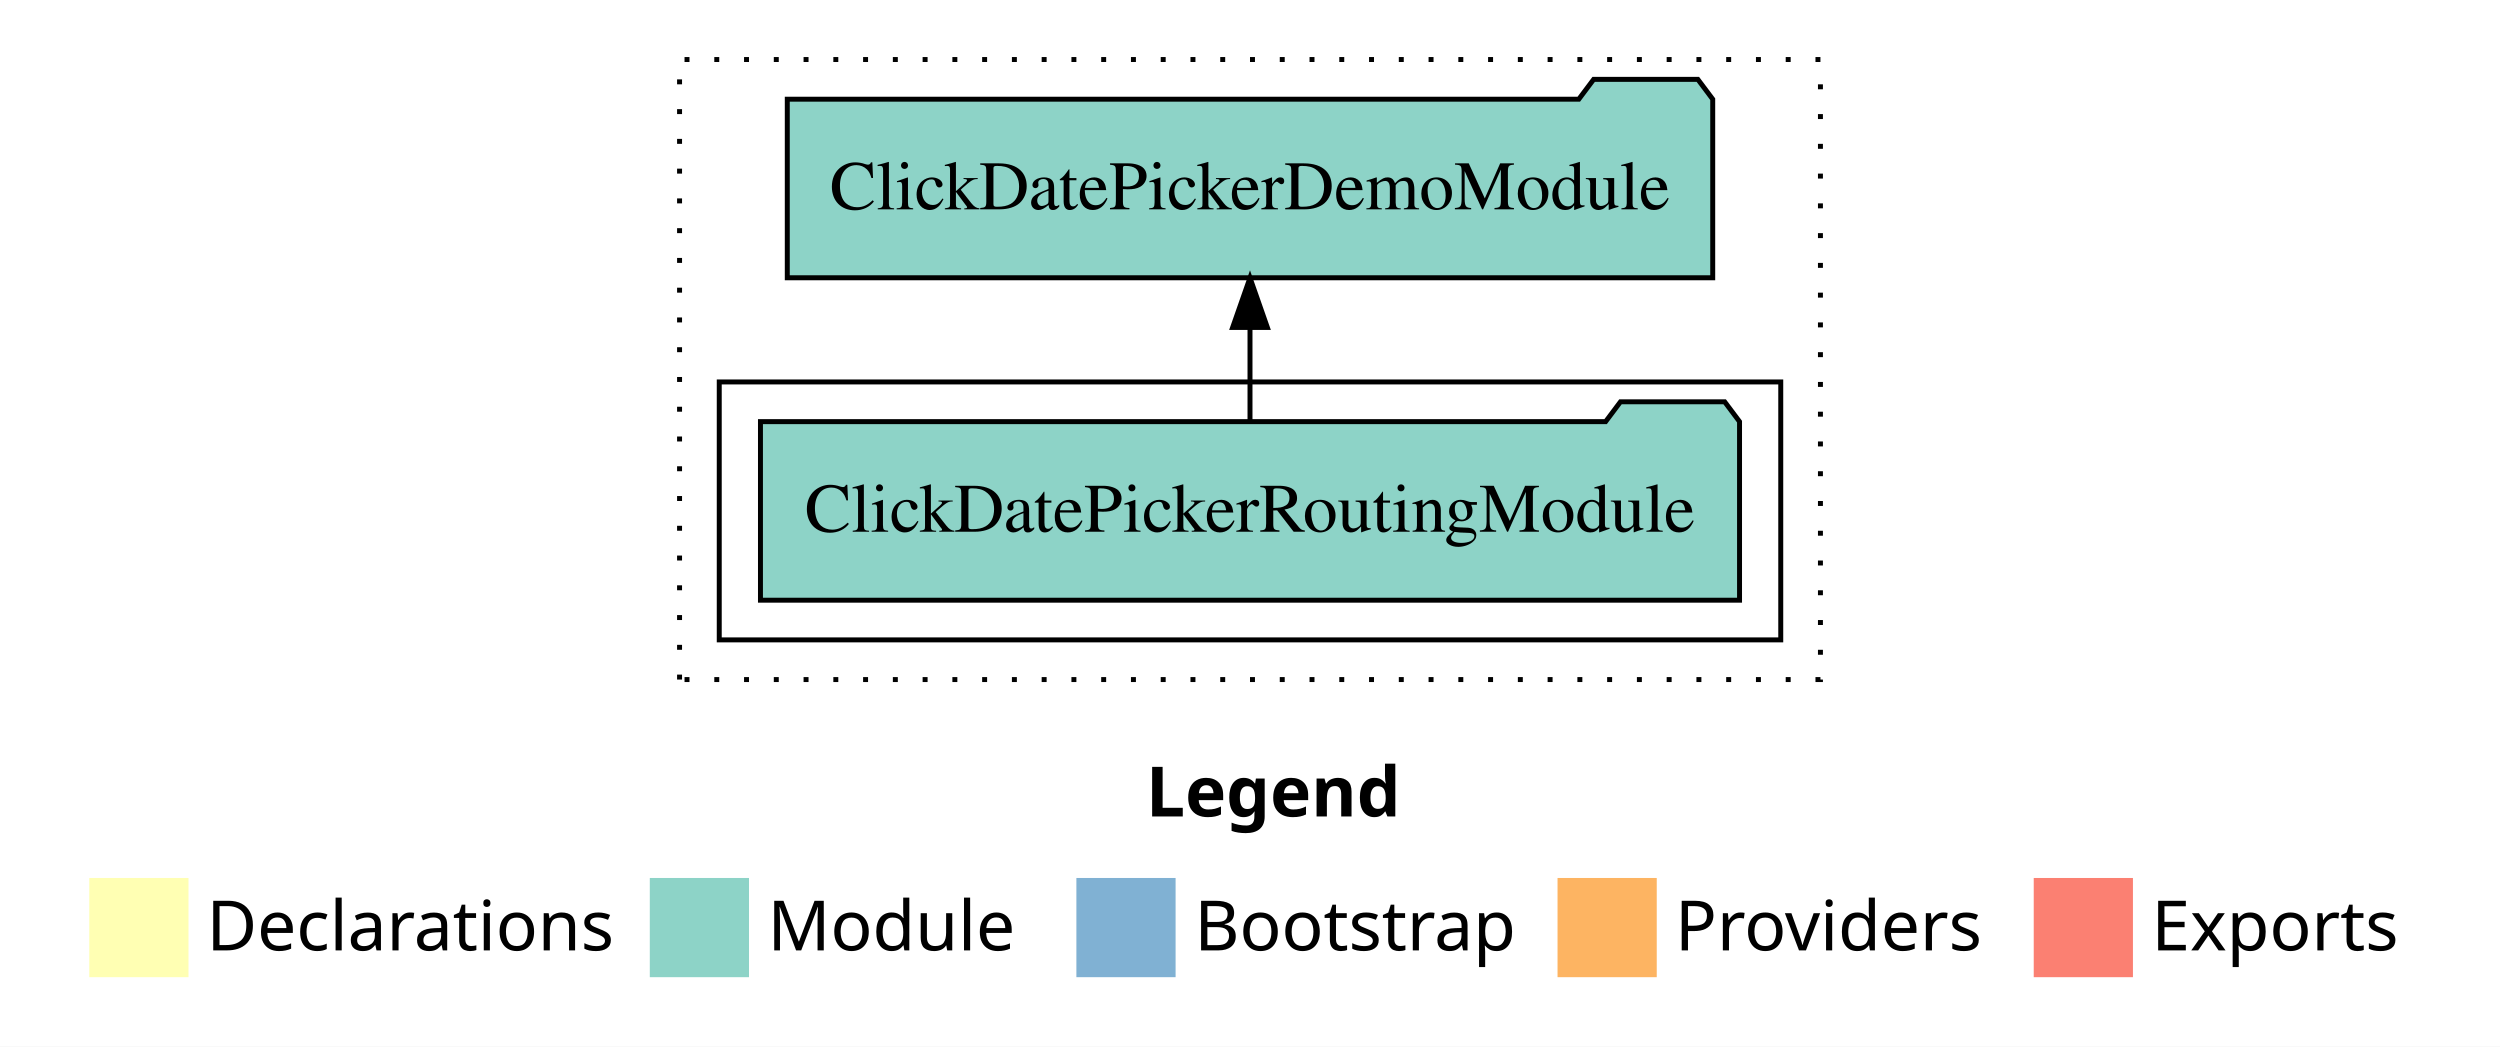
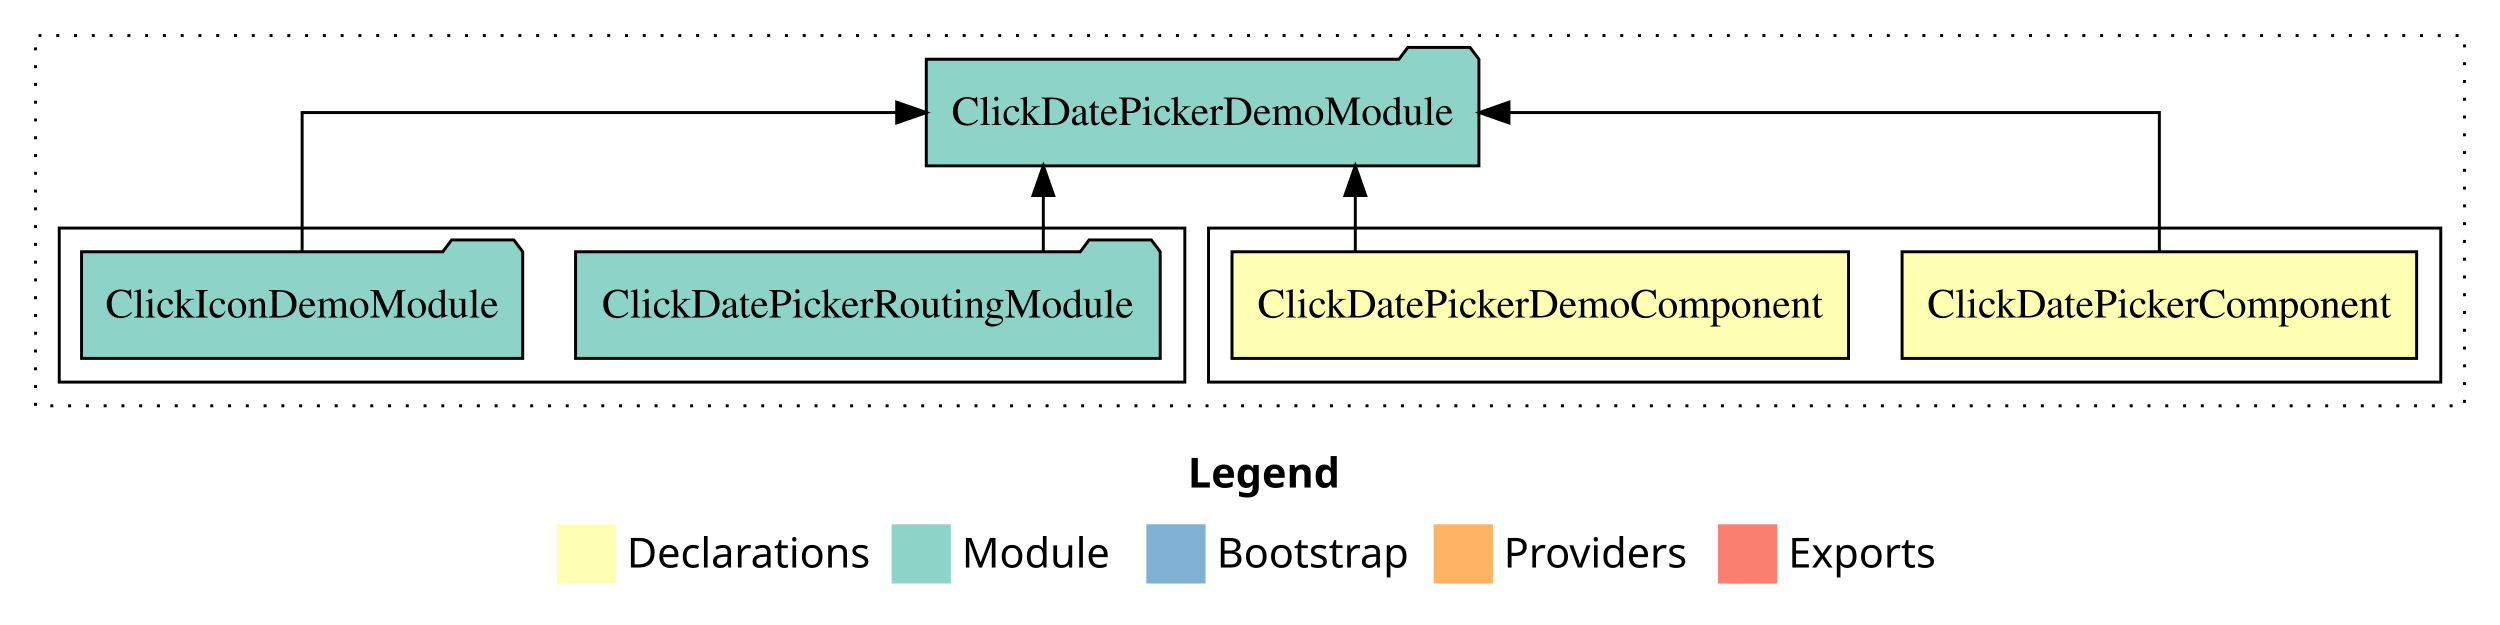
- <svg xmlns="http://www.w3.org/2000/svg" width="504pt" height="211pt" viewBox="0.00 0.00 504.00 211.00">
+ <svg xmlns="http://www.w3.org/2000/svg" width="844pt" height="211pt" viewBox="0.00 0.00 844.00 211.00">
  <g id="graph0" class="graph" transform="scale(1 1) rotate(0) translate(4 207)">
-     <polygon fill="#ffffff" stroke="transparent" points="-4,4 -4,-207 500,-207 500,4 -4,4" />
-     <text text-anchor="start" x="227.009" y="-42.4" font-family="sans-serif" font-weight="bold" font-size="14.00" fill="#000000">Legend</text>
-     <polygon fill="#ffffb3" stroke="transparent" points="14,-10 14,-30 34,-30 34,-10 14,-10" />
-     <text text-anchor="start" x="37.629" y="-15.4" font-family="sans-serif" font-size="14.00" fill="#000000">  Declarations</text>
-     <polygon fill="#8dd3c7" stroke="transparent" points="127,-10 127,-30 147,-30 147,-10 127,-10" />
-     <text text-anchor="start" x="150.725" y="-15.4" font-family="sans-serif" font-size="14.00" fill="#000000">  Module</text>
-     <polygon fill="#80b1d3" stroke="transparent" points="213,-10 213,-30 233,-30 233,-10 213,-10" />
-     <text text-anchor="start" x="236.781" y="-15.4" font-family="sans-serif" font-size="14.00" fill="#000000">  Bootstrap</text>
-     <polygon fill="#fdb462" stroke="transparent" points="310,-10 310,-30 330,-30 330,-10 310,-10" />
-     <text text-anchor="start" x="333.673" y="-15.4" font-family="sans-serif" font-size="14.00" fill="#000000">  Providers</text>
-     <polygon fill="#fb8072" stroke="transparent" points="406,-10 406,-30 426,-30 426,-10 406,-10" />
-     <text text-anchor="start" x="429.726" y="-15.4" font-family="sans-serif" font-size="14.00" fill="#000000">  Exports</text>
+     <polygon fill="#ffffff" stroke="transparent" points="-4,4 -4,-207 840,-207 840,4 -4,4" />
+     <text text-anchor="start" x="397.009" y="-42.4" font-family="sans-serif" font-weight="bold" font-size="14.00" fill="#000000">Legend</text>
+     <polygon fill="#ffffb3" stroke="transparent" points="184,-10 184,-30 204,-30 204,-10 184,-10" />
+     <text text-anchor="start" x="207.629" y="-15.4" font-family="sans-serif" font-size="14.00" fill="#000000">  Declarations</text>
+     <polygon fill="#8dd3c7" stroke="transparent" points="297,-10 297,-30 317,-30 317,-10 297,-10" />
+     <text text-anchor="start" x="320.725" y="-15.4" font-family="sans-serif" font-size="14.00" fill="#000000">  Module</text>
+     <polygon fill="#80b1d3" stroke="transparent" points="383,-10 383,-30 403,-30 403,-10 383,-10" />
+     <text text-anchor="start" x="406.781" y="-15.4" font-family="sans-serif" font-size="14.00" fill="#000000">  Bootstrap</text>
+     <polygon fill="#fdb462" stroke="transparent" points="480,-10 480,-30 500,-30 500,-10 480,-10" />
+     <text text-anchor="start" x="503.673" y="-15.4" font-family="sans-serif" font-size="14.00" fill="#000000">  Providers</text>
+     <polygon fill="#fb8072" stroke="transparent" points="576,-10 576,-30 596,-30 596,-10 576,-10" />
+     <text text-anchor="start" x="599.726" y="-15.4" font-family="sans-serif" font-size="14.00" fill="#000000">  Exports</text>
    <g id="clust1" class="cluster">
-       <polygon fill="none" stroke="#000000" stroke-dasharray="1,5" points="133,-70 133,-195 363,-195 363,-70 133,-70" />
+       <polygon fill="none" stroke="#000000" stroke-dasharray="1,5" points="8,-70 8,-195 828,-195 828,-70 8,-70" />
    </g>
-     <g id="clust3" class="cluster">
-       <polygon fill="none" stroke="#000000" points="141,-78 141,-130 355,-130 355,-78 141,-78" />
+     <g id="clust2" class="cluster">
+       <polygon fill="none" stroke="#000000" points="404,-78 404,-130 820,-130 820,-78 404,-78" />
+     </g>
+     <g id="clust5" class="cluster">
+       <polygon fill="none" stroke="#000000" points="16,-78 16,-130 396,-130 396,-78 16,-78" />
    </g>
    <g id="node1" class="node">
-       <polygon fill="#8dd3c7" stroke="#000000" points="346.69,-122 343.69,-126 322.69,-126 319.69,-122 149.31,-122 149.31,-86 346.69,-86 346.69,-122" />
-       <text text-anchor="middle" x="248" y="-99.8" font-family="Times,serif" font-size="14.00" fill="#000000">ClickDatePickerRoutingModule</text>
+       <polygon fill="#ffffb3" stroke="#000000" points="811.854,-122 638.146,-122 638.146,-86 811.854,-86 811.854,-122" />
+       <text text-anchor="middle" x="725" y="-99.8" font-family="Times,serif" font-size="14.00" fill="#000000">ClickDatePickerComponent</text>
+     </g>
+     <g id="node3" class="node">
+       <polygon fill="#8dd3c7" stroke="#000000" points="495.284,-187 492.284,-191 471.284,-191 468.284,-187 308.716,-187 308.716,-151 495.284,-151 495.284,-187" />
+       <text text-anchor="middle" x="402" y="-164.8" font-family="Times,serif" font-size="14.00" fill="#000000">ClickDatePickerDemoModule</text>
+     </g>
+     <g id="edge1" class="edge">
+       <path fill="none" stroke="#000000" d="M725,-122.106C725,-141.339 725,-169 725,-169 725,-169 505.425,-169 505.425,-169" />
+       <polygon fill="#000000" stroke="#000000" points="505.425,-165.5 495.425,-169 505.425,-172.5 505.425,-165.5" />
    </g>
    <g id="node2" class="node">
-       <polygon fill="#8dd3c7" stroke="#000000" points="341.284,-187 338.284,-191 317.284,-191 314.284,-187 154.716,-187 154.716,-151 341.284,-151 341.284,-187" />
-       <text text-anchor="middle" x="248" y="-164.8" font-family="Times,serif" font-size="14.00" fill="#000000">ClickDatePickerDemoModule</text>
+       <polygon fill="#ffffb3" stroke="#000000" points="620.066,-122 411.934,-122 411.934,-86 620.066,-86 620.066,-122" />
+       <text text-anchor="middle" x="516" y="-99.8" font-family="Times,serif" font-size="14.00" fill="#000000">ClickDatePickerDemoComponent</text>
    </g>
-     <g id="edge1" class="edge">
-       <path fill="none" stroke="#000000" d="M248,-122.106C248,-122.106 248,-140.991 248,-140.991" />
-       <polygon fill="#000000" stroke="#000000" points="244.5,-140.991 248,-150.991 251.5,-140.991 244.5,-140.991" />
+     <g id="edge2" class="edge">
+       <path fill="none" stroke="#000000" d="M453.554,-122.106C453.554,-122.106 453.554,-140.991 453.554,-140.991" />
+       <polygon fill="#000000" stroke="#000000" points="450.054,-140.991 453.554,-150.991 457.054,-140.991 450.054,-140.991" />
+     </g>
+     <g id="node4" class="node">
+       <polygon fill="#8dd3c7" stroke="#000000" points="387.69,-122 384.69,-126 363.69,-126 360.69,-122 190.31,-122 190.31,-86 387.69,-86 387.69,-122" />
+       <text text-anchor="middle" x="289" y="-99.8" font-family="Times,serif" font-size="14.00" fill="#000000">ClickDatePickerRoutingModule</text>
+     </g>
+     <g id="edge3" class="edge">
+       <path fill="none" stroke="#000000" d="M348.226,-122.106C348.226,-122.106 348.226,-140.991 348.226,-140.991" />
+       <polygon fill="#000000" stroke="#000000" points="344.727,-140.991 348.226,-150.991 351.727,-140.991 344.727,-140.991" />
+     </g>
+     <g id="node5" class="node">
+       <polygon fill="#8dd3c7" stroke="#000000" points="172.469,-122 169.469,-126 148.469,-126 145.469,-122 23.531,-122 23.531,-86 172.469,-86 172.469,-122" />
+       <text text-anchor="middle" x="98" y="-99.8" font-family="Times,serif" font-size="14.00" fill="#000000">ClickIconDemoModule</text>
+     </g>
+     <g id="edge4" class="edge">
+       <path fill="none" stroke="#000000" d="M98,-122.106C98,-141.339 98,-169 98,-169 98,-169 298.724,-169 298.724,-169" />
+       <polygon fill="#000000" stroke="#000000" points="298.724,-172.5 308.724,-169 298.724,-165.5 298.724,-172.5" />
    </g>
  </g>
</svg>
